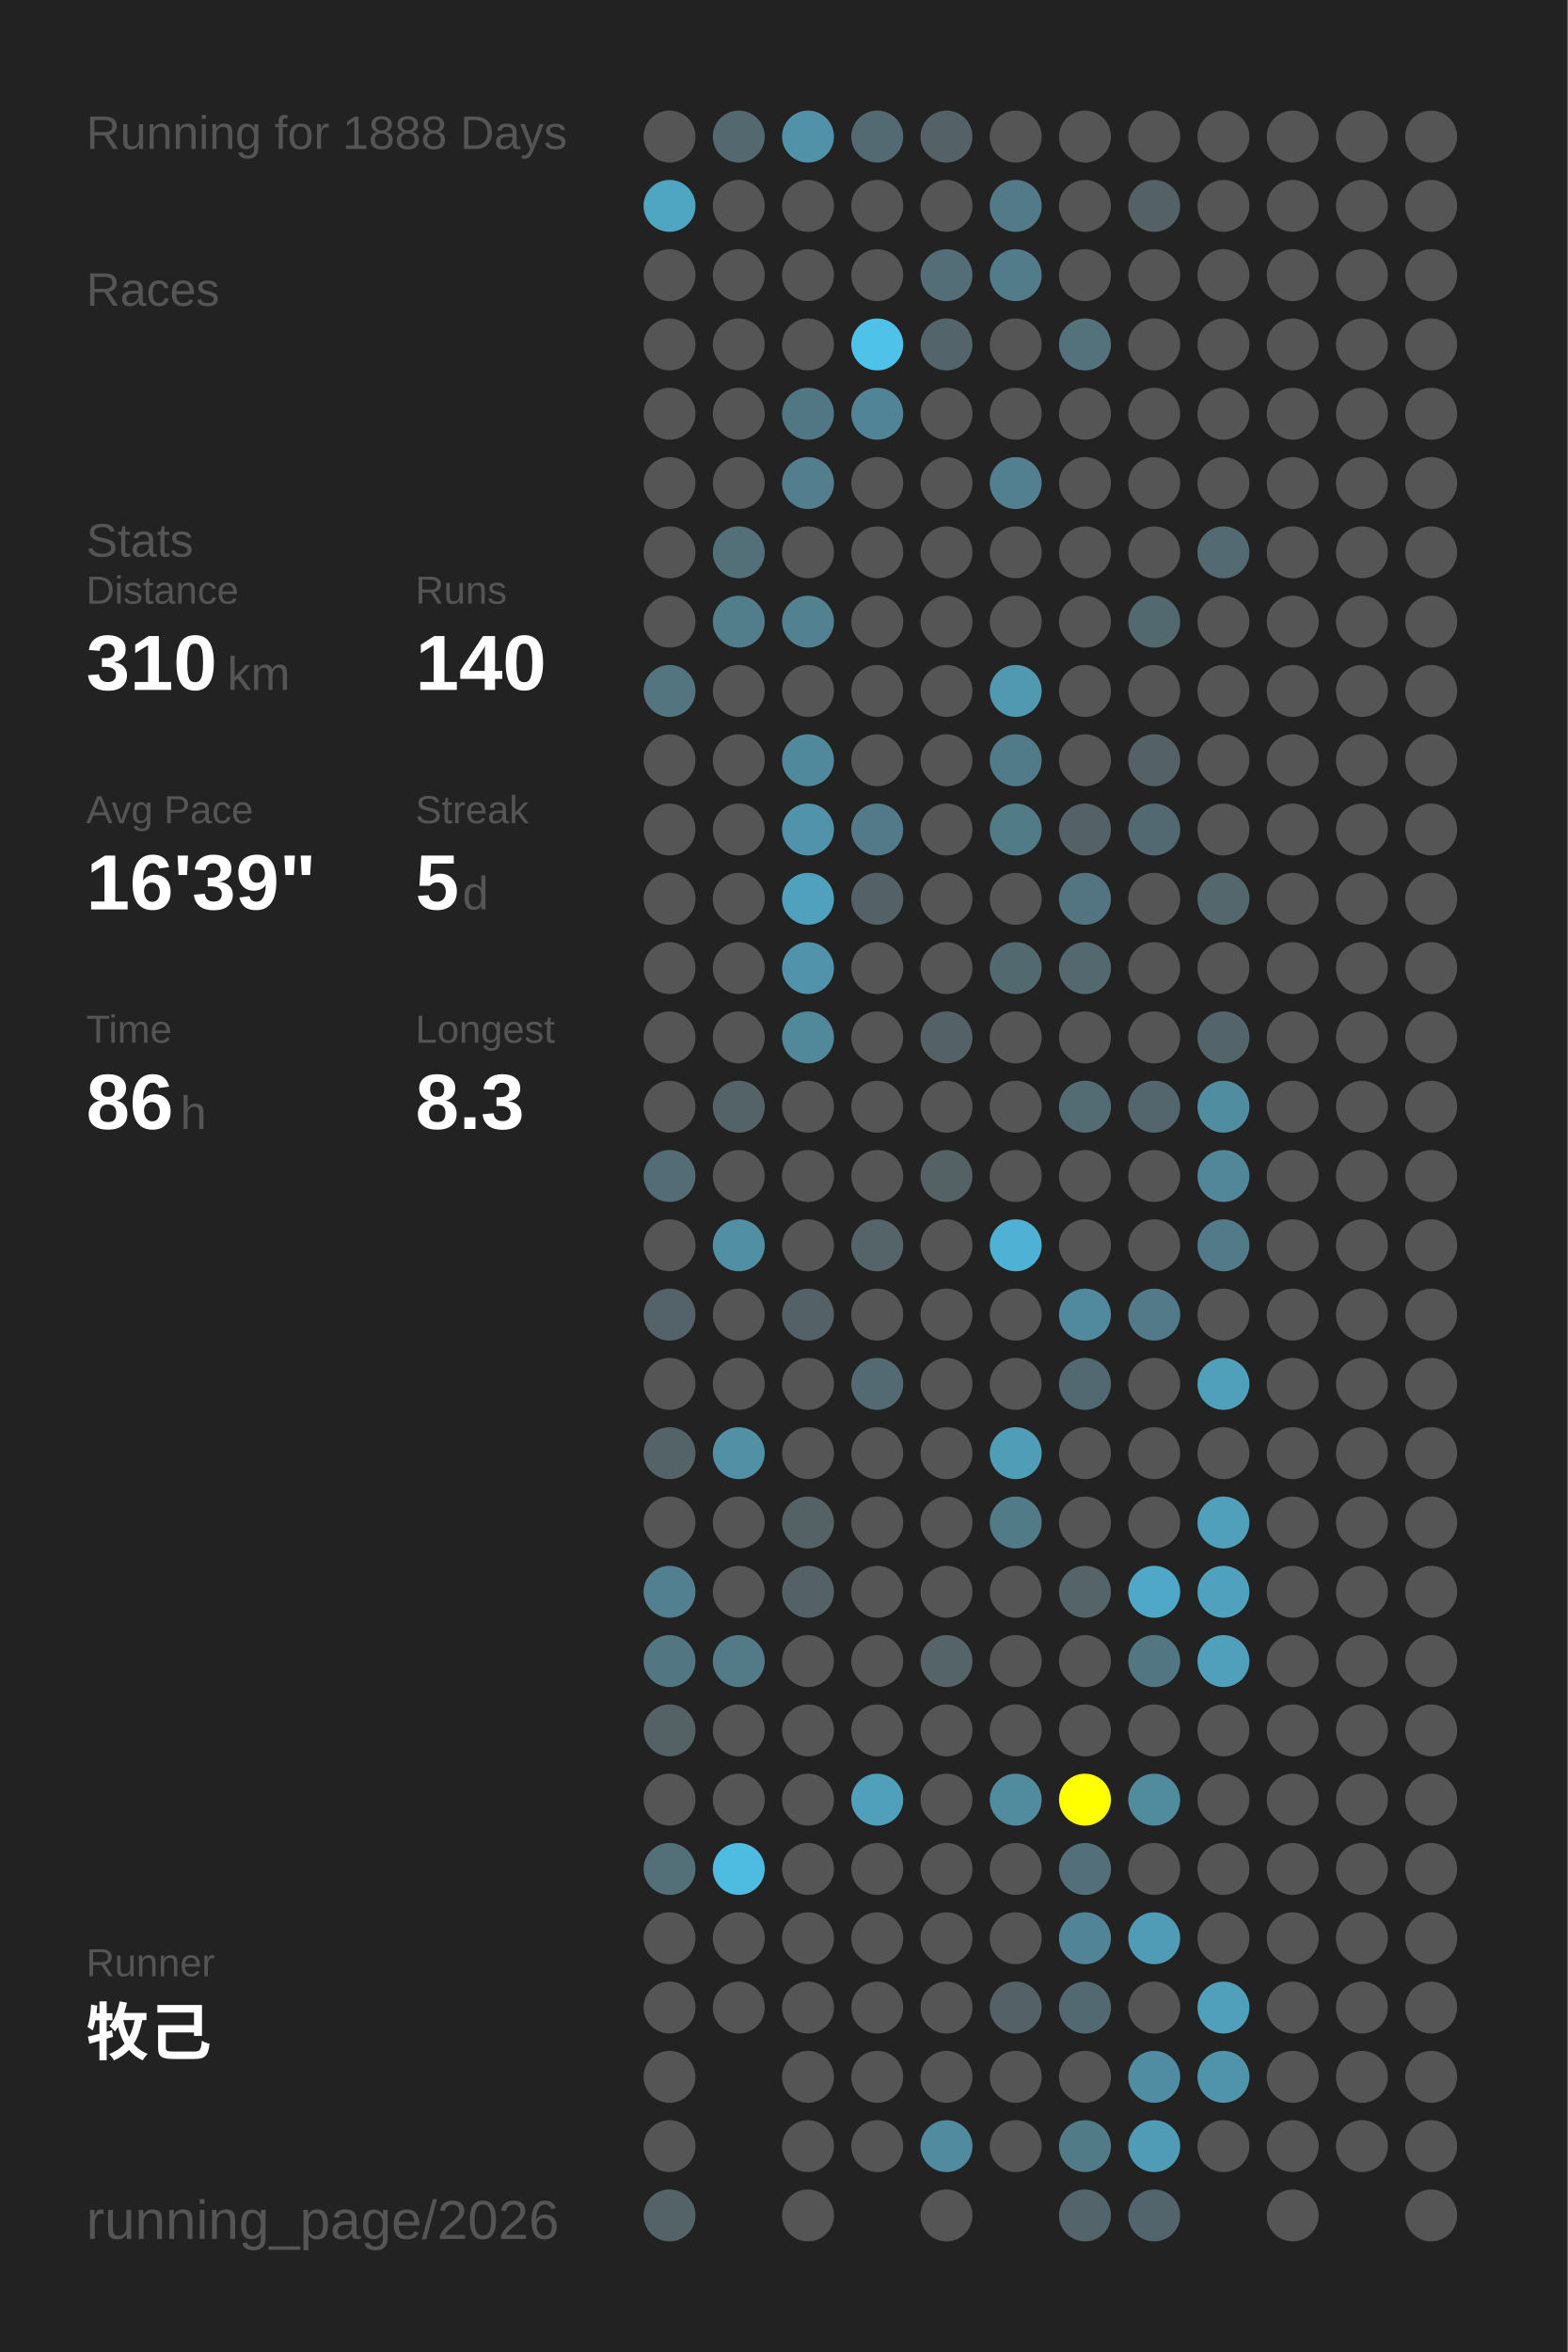
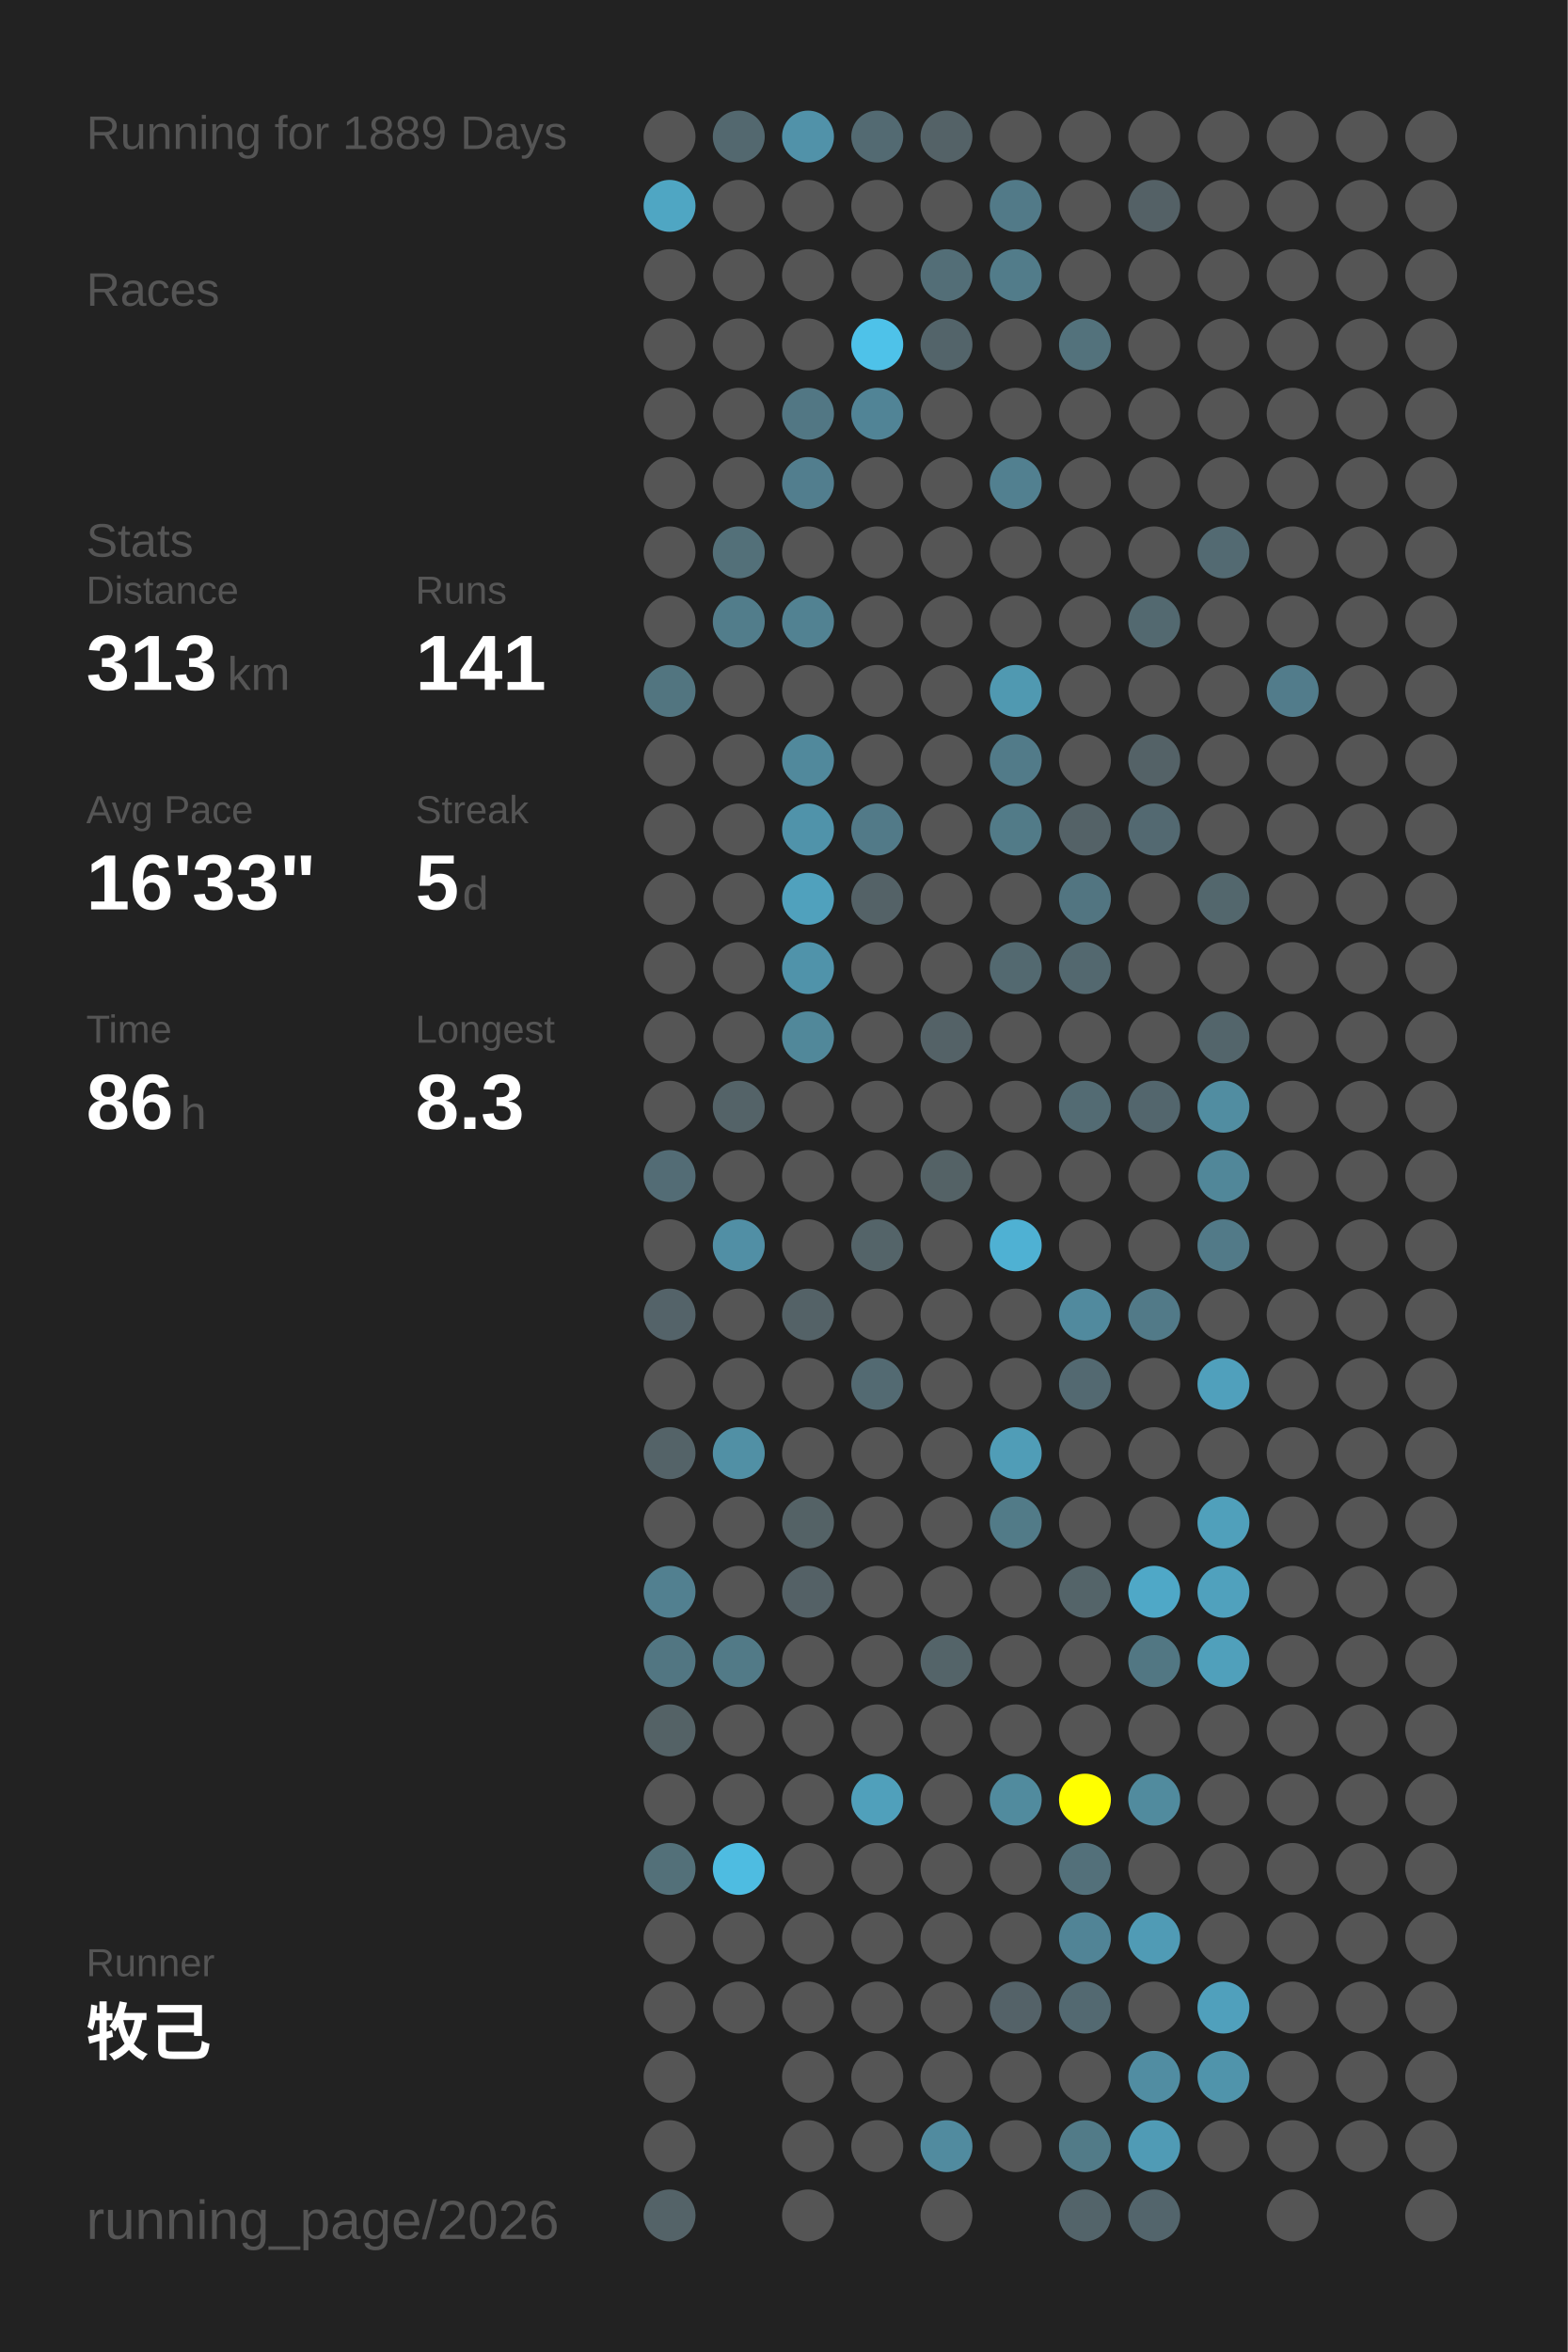
<svg xmlns="http://www.w3.org/2000/svg" baseProfile="full" height="300mm" version="1.1" viewBox="0,0,200,300" width="200mm">
  <defs />
  <rect fill="#222222" height="300" width="200" x="0" y="0" />
-   <text fill="#555555" style="font-size:6px; font-family:Arial;" x="11" y="19">Running for 1888 Days</text>
+   <text fill="#555555" style="font-size:6px; font-family:Arial;" x="11" y="19">Running for 1889 Days</text>
  <text fill="#555555" style="font-size:6px; font-family:Arial;" x="11" y="39">Races</text>
  <text fill="#555555" style="font-size:6px; font-family:Arial;" x="11" y="71">Stats</text>
  <text fill="#555555" style="font-size:5px; font-family:Arial;" x="11" y="77">Distance</text>
-   <text fill="#FFFFFF" style="font-size:10px; font-family:Arial; font-weight:bold;" x="11" y="88">310</text>
+   <text fill="#FFFFFF" style="font-size:10px; font-family:Arial; font-weight:bold;" x="11" y="88">313</text>
  <text fill="#555555" style="font-size:6px; font-family:Arial;" x="29" y="88">km</text>
  <text fill="#555555" style="font-size:5px; font-family:Arial;" x="53" y="77">Runs</text>
-   <text fill="#FFFFFF" style="font-size:10px; font-family:Arial; font-weight:bold;" x="53" y="88">140</text>
+   <text fill="#FFFFFF" style="font-size:10px; font-family:Arial; font-weight:bold;" x="53" y="88">141</text>
  <text fill="#555555" style="font-size:5px; font-family:Arial;" x="11" y="105">Avg Pace</text>
-   <text fill="#FFFFFF" style="font-size:10px; font-family:Arial; font-weight:bold;" x="11" y="116">16'39"</text>
+   <text fill="#FFFFFF" style="font-size:10px; font-family:Arial; font-weight:bold;" x="11" y="116">16'33"</text>
  <text fill="#555555" style="font-size:5px; font-family:Arial;" x="53" y="105">Streak</text>
  <text fill="#FFFFFF" style="font-size:10px; font-family:Arial; font-weight:bold;" x="53" y="116">5</text>
  <text fill="#555555" style="font-size:6px; font-family:Arial;" x="59" y="116">d</text>
  <text fill="#555555" style="font-size:5px; font-family:Arial;" x="11" y="133">Time</text>
  <text fill="#FFFFFF" style="font-size:10px; font-family:Arial; font-weight:bold;" x="11" y="144">86</text>
  <text fill="#555555" style="font-size:6px; font-family:Arial;" x="23" y="144">h</text>
  <text fill="#555555" style="font-size:5px; font-family:Arial;" x="53" y="133">Longest</text>
  <text fill="#FFFFFF" style="font-size:10px; font-family:Arial; font-weight:bold;" x="53" y="144">8.3</text>
  <text fill="#555555" style="font-size:5px; font-family:Arial;" x="11" y="252.065">Runner</text>
  <text fill="#FFFFFF" style="font-size:8px; font-family:Arial; font-weight:bold;" x="11" y="262.065">牧己</text>
  <text fill="#555555" style="font-size:7px; font-family:Arial;" x="11" y="285.581">running_page/2026</text>
  <circle cx="85.417" cy="17.419" fill="#555555" r="3.312" />
  <circle cx="85.417" cy="26.258" fill="#4fa6c3" r="3.312" />
  <circle cx="85.417" cy="35.097" fill="#555555" r="3.312" />
  <circle cx="85.417" cy="43.935" fill="#555555" r="3.312" />
  <circle cx="85.417" cy="52.774" fill="#555555" r="3.312" />
  <circle cx="85.417" cy="61.613" fill="#555555" r="3.312" />
  <circle cx="85.417" cy="70.452" fill="#555555" r="3.312" />
  <circle cx="85.417" cy="79.29" fill="#555555" r="3.312" />
  <circle cx="85.417" cy="88.129" fill="#527580" r="3.312" />
  <circle cx="85.417" cy="96.968" fill="#555555" r="3.312" />
  <circle cx="85.417" cy="105.806" fill="#555555" r="3.312" />
  <circle cx="85.417" cy="114.645" fill="#555555" r="3.312" />
  <circle cx="85.417" cy="123.484" fill="#555555" r="3.312" />
  <circle cx="85.417" cy="132.323" fill="#555555" r="3.312" />
  <circle cx="85.417" cy="141.161" fill="#555555" r="3.312" />
  <circle cx="85.417" cy="150" fill="#536c75" r="3.312" />
  <circle cx="85.417" cy="158.839" fill="#555555" r="3.312" />
  <circle cx="85.417" cy="167.677" fill="#546369" r="3.312" />
  <circle cx="85.417" cy="176.516" fill="#555555" r="3.312" />
  <circle cx="85.417" cy="185.355" fill="#546368" r="3.312" />
  <circle cx="85.417" cy="194.194" fill="#555555" r="3.312" />
  <circle cx="85.417" cy="203.032" fill="#528090" r="3.312" />
  <circle cx="85.417" cy="211.871" fill="#527682" r="3.312" />
  <circle cx="85.417" cy="220.71" fill="#546266" r="3.312" />
  <circle cx="85.417" cy="229.548" fill="#555555" r="3.312" />
  <circle cx="85.417" cy="238.387" fill="#537079" r="3.312" />
  <circle cx="85.417" cy="247.226" fill="#555555" r="3.312" />
  <circle cx="85.417" cy="256.065" fill="#555555" r="3.312" />
  <circle cx="85.417" cy="264.903" fill="#555555" r="3.312" />
  <circle cx="85.417" cy="273.742" fill="#555555" r="3.312" />
  <circle cx="85.417" cy="282.581" fill="#546368" r="3.312" />
  <circle cx="94.25" cy="17.419" fill="#53686f" r="3.312" />
  <circle cx="94.25" cy="26.258" fill="#555555" r="3.312" />
  <circle cx="94.25" cy="35.097" fill="#555555" r="3.312" />
  <circle cx="94.25" cy="43.935" fill="#555555" r="3.312" />
  <circle cx="94.25" cy="52.774" fill="#555555" r="3.312" />
  <circle cx="94.25" cy="61.613" fill="#555555" r="3.312" />
  <circle cx="94.25" cy="70.452" fill="#537079" r="3.312" />
  <circle cx="94.25" cy="79.29" fill="#527d8b" r="3.312" />
  <circle cx="94.25" cy="88.129" fill="#555555" r="3.312" />
  <circle cx="94.25" cy="96.968" fill="#555555" r="3.312" />
  <circle cx="94.25" cy="105.806" fill="#555555" r="3.312" />
  <circle cx="94.25" cy="114.645" fill="#555555" r="3.312" />
  <circle cx="94.25" cy="123.484" fill="#555555" r="3.312" />
  <circle cx="94.25" cy="132.323" fill="#555555" r="3.312" />
  <circle cx="94.25" cy="141.161" fill="#546368" r="3.312" />
  <circle cx="94.25" cy="150" fill="#555555" r="3.312" />
  <circle cx="94.25" cy="158.839" fill="#518fa5" r="3.312" />
  <circle cx="94.25" cy="167.677" fill="#555555" r="3.312" />
  <circle cx="94.25" cy="176.516" fill="#555555" r="3.312" />
  <circle cx="94.25" cy="185.355" fill="#5190a5" r="3.312" />
  <circle cx="94.25" cy="194.194" fill="#555555" r="3.312" />
  <circle cx="94.25" cy="203.032" fill="#555555" r="3.312" />
  <circle cx="94.25" cy="211.871" fill="#527a87" r="3.312" />
  <circle cx="94.25" cy="220.71" fill="#555555" r="3.312" />
  <circle cx="94.25" cy="229.548" fill="#555555" r="3.312" />
  <circle cx="94.25" cy="238.387" fill="#4ebce1" r="3.312" />
  <circle cx="94.25" cy="247.226" fill="#555555" r="3.312" />
  <circle cx="94.25" cy="256.065" fill="#555555" r="3.312" />
  <circle cx="103.083" cy="17.419" fill="#5192a9" r="3.312" />
  <circle cx="103.083" cy="26.258" fill="#555555" r="3.312" />
  <circle cx="103.083" cy="35.097" fill="#555555" r="3.312" />
  <circle cx="103.083" cy="43.935" fill="#555555" r="3.312" />
  <circle cx="103.083" cy="52.774" fill="#527784" r="3.312" />
  <circle cx="103.083" cy="61.613" fill="#527e8e" r="3.312" />
  <circle cx="103.083" cy="70.452" fill="#555555" r="3.312" />
  <circle cx="103.083" cy="79.29" fill="#528292" r="3.312" />
  <circle cx="103.083" cy="88.129" fill="#555555" r="3.312" />
  <circle cx="103.083" cy="96.968" fill="#51899c" r="3.312" />
  <circle cx="103.083" cy="105.806" fill="#5093aa" r="3.312" />
  <circle cx="103.083" cy="114.645" fill="#50a1bd" r="3.312" />
  <circle cx="103.083" cy="123.484" fill="#5093aa" r="3.312" />
  <circle cx="103.083" cy="132.323" fill="#51889a" r="3.312" />
  <circle cx="103.083" cy="141.161" fill="#555555" r="3.312" />
  <circle cx="103.083" cy="150" fill="#555555" r="3.312" />
  <circle cx="103.083" cy="158.839" fill="#555555" r="3.312" />
  <circle cx="103.083" cy="167.677" fill="#546267" r="3.312" />
  <circle cx="103.083" cy="176.516" fill="#555555" r="3.312" />
  <circle cx="103.083" cy="185.355" fill="#555555" r="3.312" />
  <circle cx="103.083" cy="194.194" fill="#546266" r="3.312" />
  <circle cx="103.083" cy="203.032" fill="#546166" r="3.312" />
  <circle cx="103.083" cy="211.871" fill="#555555" r="3.312" />
  <circle cx="103.083" cy="220.71" fill="#555555" r="3.312" />
  <circle cx="103.083" cy="229.548" fill="#555555" r="3.312" />
  <circle cx="103.083" cy="238.387" fill="#555555" r="3.312" />
  <circle cx="103.083" cy="247.226" fill="#555555" r="3.312" />
  <circle cx="103.083" cy="256.065" fill="#555555" r="3.312" />
  <circle cx="103.083" cy="264.903" fill="#555555" r="3.312" />
  <circle cx="103.083" cy="273.742" fill="#555555" r="3.312" />
  <circle cx="103.083" cy="282.581" fill="#555555" r="3.312" />
  <circle cx="111.917" cy="17.419" fill="#536a72" r="3.312" />
  <circle cx="111.917" cy="26.258" fill="#555555" r="3.312" />
  <circle cx="111.917" cy="35.097" fill="#555555" r="3.312" />
  <circle cx="111.917" cy="43.935" fill="#4ec2e9" r="3.312" />
  <circle cx="111.917" cy="52.774" fill="#518496" r="3.312" />
  <circle cx="111.917" cy="61.613" fill="#555555" r="3.312" />
  <circle cx="111.917" cy="70.452" fill="#555555" r="3.312" />
  <circle cx="111.917" cy="79.29" fill="#555555" r="3.312" />
  <circle cx="111.917" cy="88.129" fill="#555555" r="3.312" />
  <circle cx="111.917" cy="96.968" fill="#555555" r="3.312" />
  <circle cx="111.917" cy="105.806" fill="#527a88" r="3.312" />
  <circle cx="111.917" cy="114.645" fill="#546267" r="3.312" />
  <circle cx="111.917" cy="123.484" fill="#555555" r="3.312" />
  <circle cx="111.917" cy="132.323" fill="#555555" r="3.312" />
  <circle cx="111.917" cy="141.161" fill="#555555" r="3.312" />
  <circle cx="111.917" cy="150" fill="#555555" r="3.312" />
  <circle cx="111.917" cy="158.839" fill="#546469" r="3.312" />
  <circle cx="111.917" cy="167.677" fill="#555555" r="3.312" />
  <circle cx="111.917" cy="176.516" fill="#536a72" r="3.312" />
  <circle cx="111.917" cy="185.355" fill="#555555" r="3.312" />
  <circle cx="111.917" cy="194.194" fill="#555555" r="3.312" />
  <circle cx="111.917" cy="203.032" fill="#555555" r="3.312" />
  <circle cx="111.917" cy="211.871" fill="#555555" r="3.312" />
  <circle cx="111.917" cy="220.71" fill="#555555" r="3.312" />
  <circle cx="111.917" cy="229.548" fill="#50a0bb" r="3.312" />
  <circle cx="111.917" cy="238.387" fill="#555555" r="3.312" />
  <circle cx="111.917" cy="247.226" fill="#555555" r="3.312" />
  <circle cx="111.917" cy="256.065" fill="#555555" r="3.312" />
  <circle cx="111.917" cy="264.903" fill="#555555" r="3.312" />
  <circle cx="111.917" cy="273.742" fill="#555555" r="3.312" />
  <circle cx="120.75" cy="17.419" fill="#546267" r="3.312" />
  <circle cx="120.75" cy="26.258" fill="#555555" r="3.312" />
  <circle cx="120.75" cy="35.097" fill="#536e77" r="3.312" />
  <circle cx="120.75" cy="43.935" fill="#53646a" r="3.312" />
  <circle cx="120.75" cy="52.774" fill="#555555" r="3.312" />
  <circle cx="120.75" cy="61.613" fill="#555555" r="3.312" />
  <circle cx="120.75" cy="70.452" fill="#555555" r="3.312" />
  <circle cx="120.75" cy="79.29" fill="#555555" r="3.312" />
  <circle cx="120.75" cy="88.129" fill="#555555" r="3.312" />
  <circle cx="120.75" cy="96.968" fill="#555555" r="3.312" />
  <circle cx="120.75" cy="105.806" fill="#555555" r="3.312" />
  <circle cx="120.75" cy="114.645" fill="#555555" r="3.312" />
  <circle cx="120.75" cy="123.484" fill="#555555" r="3.312" />
  <circle cx="120.75" cy="132.323" fill="#546267" r="3.312" />
  <circle cx="120.75" cy="141.161" fill="#555555" r="3.312" />
  <circle cx="120.75" cy="150" fill="#546266" r="3.312" />
  <circle cx="120.75" cy="158.839" fill="#555555" r="3.312" />
  <circle cx="120.75" cy="167.677" fill="#555555" r="3.312" />
  <circle cx="120.75" cy="176.516" fill="#555555" r="3.312" />
  <circle cx="120.75" cy="185.355" fill="#555555" r="3.312" />
  <circle cx="120.75" cy="194.194" fill="#555555" r="3.312" />
  <circle cx="120.75" cy="203.032" fill="#555555" r="3.312" />
  <circle cx="120.75" cy="211.871" fill="#546469" r="3.312" />
  <circle cx="120.75" cy="220.71" fill="#555555" r="3.312" />
  <circle cx="120.75" cy="229.548" fill="#555555" r="3.312" />
  <circle cx="120.75" cy="238.387" fill="#555555" r="3.312" />
  <circle cx="120.75" cy="247.226" fill="#555555" r="3.312" />
  <circle cx="120.75" cy="256.065" fill="#555555" r="3.312" />
  <circle cx="120.75" cy="264.903" fill="#555555" r="3.312" />
  <circle cx="120.75" cy="273.742" fill="#518b9f" r="3.312" />
  <circle cx="120.75" cy="282.581" fill="#555555" r="3.312" />
  <circle cx="129.583" cy="17.419" fill="#555555" r="3.312" />
  <circle cx="129.583" cy="26.258" fill="#527a88" r="3.312" />
  <circle cx="129.583" cy="35.097" fill="#527c8a" r="3.312" />
  <circle cx="129.583" cy="43.935" fill="#555555" r="3.312" />
  <circle cx="129.583" cy="52.774" fill="#555555" r="3.312" />
  <circle cx="129.583" cy="61.613" fill="#528090" r="3.312" />
  <circle cx="129.583" cy="70.452" fill="#555555" r="3.312" />
  <circle cx="129.583" cy="79.29" fill="#555555" r="3.312" />
  <circle cx="129.583" cy="88.129" fill="#5099b1" r="3.312" />
  <circle cx="129.583" cy="96.968" fill="#527b89" r="3.312" />
  <circle cx="129.583" cy="105.806" fill="#527b88" r="3.312" />
  <circle cx="129.583" cy="114.645" fill="#555555" r="3.312" />
  <circle cx="129.583" cy="123.484" fill="#536970" r="3.312" />
  <circle cx="129.583" cy="132.323" fill="#555555" r="3.312" />
  <circle cx="129.583" cy="141.161" fill="#555555" r="3.312" />
  <circle cx="129.583" cy="150" fill="#555555" r="3.312" />
  <circle cx="129.583" cy="158.839" fill="#4fb1d3" r="3.312" />
  <circle cx="129.583" cy="167.677" fill="#555555" r="3.312" />
  <circle cx="129.583" cy="176.516" fill="#555555" r="3.312" />
  <circle cx="129.583" cy="185.355" fill="#509db7" r="3.312" />
  <circle cx="129.583" cy="194.194" fill="#527b88" r="3.312" />
  <circle cx="129.583" cy="203.032" fill="#555555" r="3.312" />
  <circle cx="129.583" cy="211.871" fill="#555555" r="3.312" />
  <circle cx="129.583" cy="220.71" fill="#555555" r="3.312" />
  <circle cx="129.583" cy="229.548" fill="#518b9e" r="3.312" />
  <circle cx="129.583" cy="238.387" fill="#555555" r="3.312" />
  <circle cx="129.583" cy="247.226" fill="#555555" r="3.312" />
  <circle cx="129.583" cy="256.065" fill="#546268" r="3.312" />
  <circle cx="129.583" cy="264.903" fill="#555555" r="3.312" />
  <circle cx="129.583" cy="273.742" fill="#555555" r="3.312" />
  <circle cx="138.417" cy="17.419" fill="#555555" r="3.312" />
  <circle cx="138.417" cy="26.258" fill="#555555" r="3.312" />
  <circle cx="138.417" cy="35.097" fill="#555555" r="3.312" />
  <circle cx="138.417" cy="43.935" fill="#53727c" r="3.312" />
  <circle cx="138.417" cy="52.774" fill="#555555" r="3.312" />
  <circle cx="138.417" cy="61.613" fill="#555555" r="3.312" />
  <circle cx="138.417" cy="70.452" fill="#555555" r="3.312" />
  <circle cx="138.417" cy="79.29" fill="#555555" r="3.312" />
  <circle cx="138.417" cy="88.129" fill="#555555" r="3.312" />
  <circle cx="138.417" cy="96.968" fill="#555555" r="3.312" />
  <circle cx="138.417" cy="105.806" fill="#546267" r="3.312" />
  <circle cx="138.417" cy="114.645" fill="#527581" r="3.312" />
  <circle cx="138.417" cy="123.484" fill="#53686f" r="3.312" />
  <circle cx="138.417" cy="132.323" fill="#555555" r="3.312" />
  <circle cx="138.417" cy="141.161" fill="#536b73" r="3.312" />
  <circle cx="138.417" cy="150" fill="#555555" r="3.312" />
  <circle cx="138.417" cy="158.839" fill="#555555" r="3.312" />
  <circle cx="138.417" cy="167.677" fill="#518a9e" r="3.312" />
  <circle cx="138.417" cy="176.516" fill="#536971" r="3.312" />
  <circle cx="138.417" cy="185.355" fill="#555555" r="3.312" />
  <circle cx="138.417" cy="194.194" fill="#555555" r="3.312" />
  <circle cx="138.417" cy="203.032" fill="#546469" r="3.312" />
  <circle cx="138.417" cy="211.871" fill="#555555" r="3.312" />
  <circle cx="138.417" cy="220.71" fill="#555555" r="3.312" />
  <circle cx="138.417" cy="229.548" fill="#FFFF00" r="3.312" />
  <circle cx="138.417" cy="238.387" fill="#53707a" r="3.312" />
  <circle cx="138.417" cy="247.226" fill="#518496" r="3.312" />
  <circle cx="138.417" cy="256.065" fill="#536971" r="3.312" />
  <circle cx="138.417" cy="264.903" fill="#555555" r="3.312" />
  <circle cx="138.417" cy="273.742" fill="#527b88" r="3.312" />
  <circle cx="138.417" cy="282.581" fill="#53646a" r="3.312" />
  <circle cx="147.25" cy="17.419" fill="#555555" r="3.312" />
  <circle cx="147.25" cy="26.258" fill="#546166" r="3.312" />
  <circle cx="147.25" cy="35.097" fill="#555555" r="3.312" />
  <circle cx="147.25" cy="43.935" fill="#555555" r="3.312" />
  <circle cx="147.25" cy="52.774" fill="#555555" r="3.312" />
  <circle cx="147.25" cy="61.613" fill="#555555" r="3.312" />
  <circle cx="147.25" cy="70.452" fill="#555555" r="3.312" />
  <circle cx="147.25" cy="79.29" fill="#536970" r="3.312" />
  <circle cx="147.25" cy="88.129" fill="#555555" r="3.312" />
  <circle cx="147.25" cy="96.968" fill="#546267" r="3.312" />
  <circle cx="147.25" cy="105.806" fill="#536971" r="3.312" />
  <circle cx="147.25" cy="114.645" fill="#555555" r="3.312" />
  <circle cx="147.25" cy="123.484" fill="#555555" r="3.312" />
  <circle cx="147.25" cy="132.323" fill="#555555" r="3.312" />
  <circle cx="147.25" cy="141.161" fill="#53666d" r="3.312" />
  <circle cx="147.25" cy="150" fill="#555555" r="3.312" />
  <circle cx="147.25" cy="158.839" fill="#555555" r="3.312" />
  <circle cx="147.25" cy="167.677" fill="#527a88" r="3.312" />
  <circle cx="147.25" cy="176.516" fill="#555555" r="3.312" />
  <circle cx="147.25" cy="185.355" fill="#555555" r="3.312" />
  <circle cx="147.25" cy="194.194" fill="#555555" r="3.312" />
  <circle cx="147.25" cy="203.032" fill="#4fa8c7" r="3.312" />
  <circle cx="147.25" cy="211.871" fill="#527783" r="3.312" />
  <circle cx="147.25" cy="220.71" fill="#555555" r="3.312" />
  <circle cx="147.25" cy="229.548" fill="#518b9e" r="3.312" />
  <circle cx="147.25" cy="238.387" fill="#555555" r="3.312" />
  <circle cx="147.25" cy="247.226" fill="#509bb5" r="3.312" />
  <circle cx="147.25" cy="256.065" fill="#555555" r="3.312" />
  <circle cx="147.25" cy="264.903" fill="#518da2" r="3.312" />
  <circle cx="147.25" cy="273.742" fill="#509bb5" r="3.312" />
  <circle cx="147.25" cy="282.581" fill="#53656c" r="3.312" />
  <circle cx="156.083" cy="17.419" fill="#555555" r="3.312" />
  <circle cx="156.083" cy="26.258" fill="#555555" r="3.312" />
  <circle cx="156.083" cy="35.097" fill="#555555" r="3.312" />
  <circle cx="156.083" cy="43.935" fill="#555555" r="3.312" />
  <circle cx="156.083" cy="52.774" fill="#555555" r="3.312" />
  <circle cx="156.083" cy="61.613" fill="#555555" r="3.312" />
  <circle cx="156.083" cy="70.452" fill="#536a72" r="3.312" />
  <circle cx="156.083" cy="79.29" fill="#555555" r="3.312" />
  <circle cx="156.083" cy="88.129" fill="#555555" r="3.312" />
  <circle cx="156.083" cy="96.968" fill="#555555" r="3.312" />
  <circle cx="156.083" cy="105.806" fill="#555555" r="3.312" />
  <circle cx="156.083" cy="114.645" fill="#53676d" r="3.312" />
  <circle cx="156.083" cy="123.484" fill="#555555" r="3.312" />
  <circle cx="156.083" cy="132.323" fill="#53656b" r="3.312" />
  <circle cx="156.083" cy="141.161" fill="#518da1" r="3.312" />
  <circle cx="156.083" cy="150" fill="#518799" r="3.312" />
  <circle cx="156.083" cy="158.839" fill="#527a88" r="3.312" />
  <circle cx="156.083" cy="167.677" fill="#555555" r="3.312" />
  <circle cx="156.083" cy="176.516" fill="#50a0bc" r="3.312" />
  <circle cx="156.083" cy="185.355" fill="#555555" r="3.312" />
  <circle cx="156.083" cy="194.194" fill="#50a0bb" r="3.312" />
  <circle cx="156.083" cy="203.032" fill="#50a1bd" r="3.312" />
  <circle cx="156.083" cy="211.871" fill="#50a0bb" r="3.312" />
  <circle cx="156.083" cy="220.71" fill="#555555" r="3.312" />
  <circle cx="156.083" cy="229.548" fill="#555555" r="3.312" />
  <circle cx="156.083" cy="238.387" fill="#555555" r="3.312" />
  <circle cx="156.083" cy="247.226" fill="#555555" r="3.312" />
  <circle cx="156.083" cy="256.065" fill="#50a0bc" r="3.312" />
  <circle cx="156.083" cy="264.903" fill="#5094ab" r="3.312" />
  <circle cx="156.083" cy="273.742" fill="#555555" r="3.312" />
  <circle cx="164.917" cy="17.419" fill="#555555" r="3.312" />
  <circle cx="164.917" cy="26.258" fill="#555555" r="3.312" />
  <circle cx="164.917" cy="35.097" fill="#555555" r="3.312" />
  <circle cx="164.917" cy="43.935" fill="#555555" r="3.312" />
  <circle cx="164.917" cy="52.774" fill="#555555" r="3.312" />
  <circle cx="164.917" cy="61.613" fill="#555555" r="3.312" />
  <circle cx="164.917" cy="70.452" fill="#555555" r="3.312" />
  <circle cx="164.917" cy="79.29" fill="#555555" r="3.312" />
-   <circle cx="164.917" cy="88.129" fill="#555555" r="3.312" />
+   <circle cx="164.917" cy="88.129" fill="#527c8b" r="3.312" />
  <circle cx="164.917" cy="96.968" fill="#555555" r="3.312" />
  <circle cx="164.917" cy="105.806" fill="#555555" r="3.312" />
  <circle cx="164.917" cy="114.645" fill="#555555" r="3.312" />
  <circle cx="164.917" cy="123.484" fill="#555555" r="3.312" />
  <circle cx="164.917" cy="132.323" fill="#555555" r="3.312" />
  <circle cx="164.917" cy="141.161" fill="#555555" r="3.312" />
  <circle cx="164.917" cy="150" fill="#555555" r="3.312" />
  <circle cx="164.917" cy="158.839" fill="#555555" r="3.312" />
  <circle cx="164.917" cy="167.677" fill="#555555" r="3.312" />
  <circle cx="164.917" cy="176.516" fill="#555555" r="3.312" />
  <circle cx="164.917" cy="185.355" fill="#555555" r="3.312" />
  <circle cx="164.917" cy="194.194" fill="#555555" r="3.312" />
  <circle cx="164.917" cy="203.032" fill="#555555" r="3.312" />
  <circle cx="164.917" cy="211.871" fill="#555555" r="3.312" />
  <circle cx="164.917" cy="220.71" fill="#555555" r="3.312" />
  <circle cx="164.917" cy="229.548" fill="#555555" r="3.312" />
  <circle cx="164.917" cy="238.387" fill="#555555" r="3.312" />
  <circle cx="164.917" cy="247.226" fill="#555555" r="3.312" />
  <circle cx="164.917" cy="256.065" fill="#555555" r="3.312" />
  <circle cx="164.917" cy="264.903" fill="#555555" r="3.312" />
  <circle cx="164.917" cy="273.742" fill="#555555" r="3.312" />
  <circle cx="164.917" cy="282.581" fill="#555555" r="3.312" />
  <circle cx="173.75" cy="17.419" fill="#555555" r="3.312" />
  <circle cx="173.75" cy="26.258" fill="#555555" r="3.312" />
  <circle cx="173.75" cy="35.097" fill="#555555" r="3.312" />
  <circle cx="173.75" cy="43.935" fill="#555555" r="3.312" />
  <circle cx="173.75" cy="52.774" fill="#555555" r="3.312" />
  <circle cx="173.75" cy="61.613" fill="#555555" r="3.312" />
  <circle cx="173.75" cy="70.452" fill="#555555" r="3.312" />
  <circle cx="173.75" cy="79.29" fill="#555555" r="3.312" />
  <circle cx="173.75" cy="88.129" fill="#555555" r="3.312" />
  <circle cx="173.75" cy="96.968" fill="#555555" r="3.312" />
  <circle cx="173.75" cy="105.806" fill="#555555" r="3.312" />
  <circle cx="173.75" cy="114.645" fill="#555555" r="3.312" />
  <circle cx="173.75" cy="123.484" fill="#555555" r="3.312" />
  <circle cx="173.75" cy="132.323" fill="#555555" r="3.312" />
  <circle cx="173.75" cy="141.161" fill="#555555" r="3.312" />
  <circle cx="173.75" cy="150" fill="#555555" r="3.312" />
  <circle cx="173.75" cy="158.839" fill="#555555" r="3.312" />
  <circle cx="173.75" cy="167.677" fill="#555555" r="3.312" />
  <circle cx="173.75" cy="176.516" fill="#555555" r="3.312" />
  <circle cx="173.75" cy="185.355" fill="#555555" r="3.312" />
  <circle cx="173.75" cy="194.194" fill="#555555" r="3.312" />
  <circle cx="173.75" cy="203.032" fill="#555555" r="3.312" />
  <circle cx="173.75" cy="211.871" fill="#555555" r="3.312" />
  <circle cx="173.75" cy="220.71" fill="#555555" r="3.312" />
  <circle cx="173.75" cy="229.548" fill="#555555" r="3.312" />
  <circle cx="173.75" cy="238.387" fill="#555555" r="3.312" />
  <circle cx="173.75" cy="247.226" fill="#555555" r="3.312" />
  <circle cx="173.75" cy="256.065" fill="#555555" r="3.312" />
  <circle cx="173.75" cy="264.903" fill="#555555" r="3.312" />
  <circle cx="173.75" cy="273.742" fill="#555555" r="3.312" />
  <circle cx="182.583" cy="17.419" fill="#555555" r="3.312" />
  <circle cx="182.583" cy="26.258" fill="#555555" r="3.312" />
  <circle cx="182.583" cy="35.097" fill="#555555" r="3.312" />
  <circle cx="182.583" cy="43.935" fill="#555555" r="3.312" />
  <circle cx="182.583" cy="52.774" fill="#555555" r="3.312" />
  <circle cx="182.583" cy="61.613" fill="#555555" r="3.312" />
  <circle cx="182.583" cy="70.452" fill="#555555" r="3.312" />
  <circle cx="182.583" cy="79.29" fill="#555555" r="3.312" />
  <circle cx="182.583" cy="88.129" fill="#555555" r="3.312" />
  <circle cx="182.583" cy="96.968" fill="#555555" r="3.312" />
  <circle cx="182.583" cy="105.806" fill="#555555" r="3.312" />
  <circle cx="182.583" cy="114.645" fill="#555555" r="3.312" />
  <circle cx="182.583" cy="123.484" fill="#555555" r="3.312" />
  <circle cx="182.583" cy="132.323" fill="#555555" r="3.312" />
  <circle cx="182.583" cy="141.161" fill="#555555" r="3.312" />
  <circle cx="182.583" cy="150" fill="#555555" r="3.312" />
  <circle cx="182.583" cy="158.839" fill="#555555" r="3.312" />
  <circle cx="182.583" cy="167.677" fill="#555555" r="3.312" />
  <circle cx="182.583" cy="176.516" fill="#555555" r="3.312" />
  <circle cx="182.583" cy="185.355" fill="#555555" r="3.312" />
  <circle cx="182.583" cy="194.194" fill="#555555" r="3.312" />
  <circle cx="182.583" cy="203.032" fill="#555555" r="3.312" />
  <circle cx="182.583" cy="211.871" fill="#555555" r="3.312" />
  <circle cx="182.583" cy="220.71" fill="#555555" r="3.312" />
  <circle cx="182.583" cy="229.548" fill="#555555" r="3.312" />
  <circle cx="182.583" cy="238.387" fill="#555555" r="3.312" />
  <circle cx="182.583" cy="247.226" fill="#555555" r="3.312" />
  <circle cx="182.583" cy="256.065" fill="#555555" r="3.312" />
  <circle cx="182.583" cy="264.903" fill="#555555" r="3.312" />
  <circle cx="182.583" cy="273.742" fill="#555555" r="3.312" />
  <circle cx="182.583" cy="282.581" fill="#555555" r="3.312" />
</svg>
